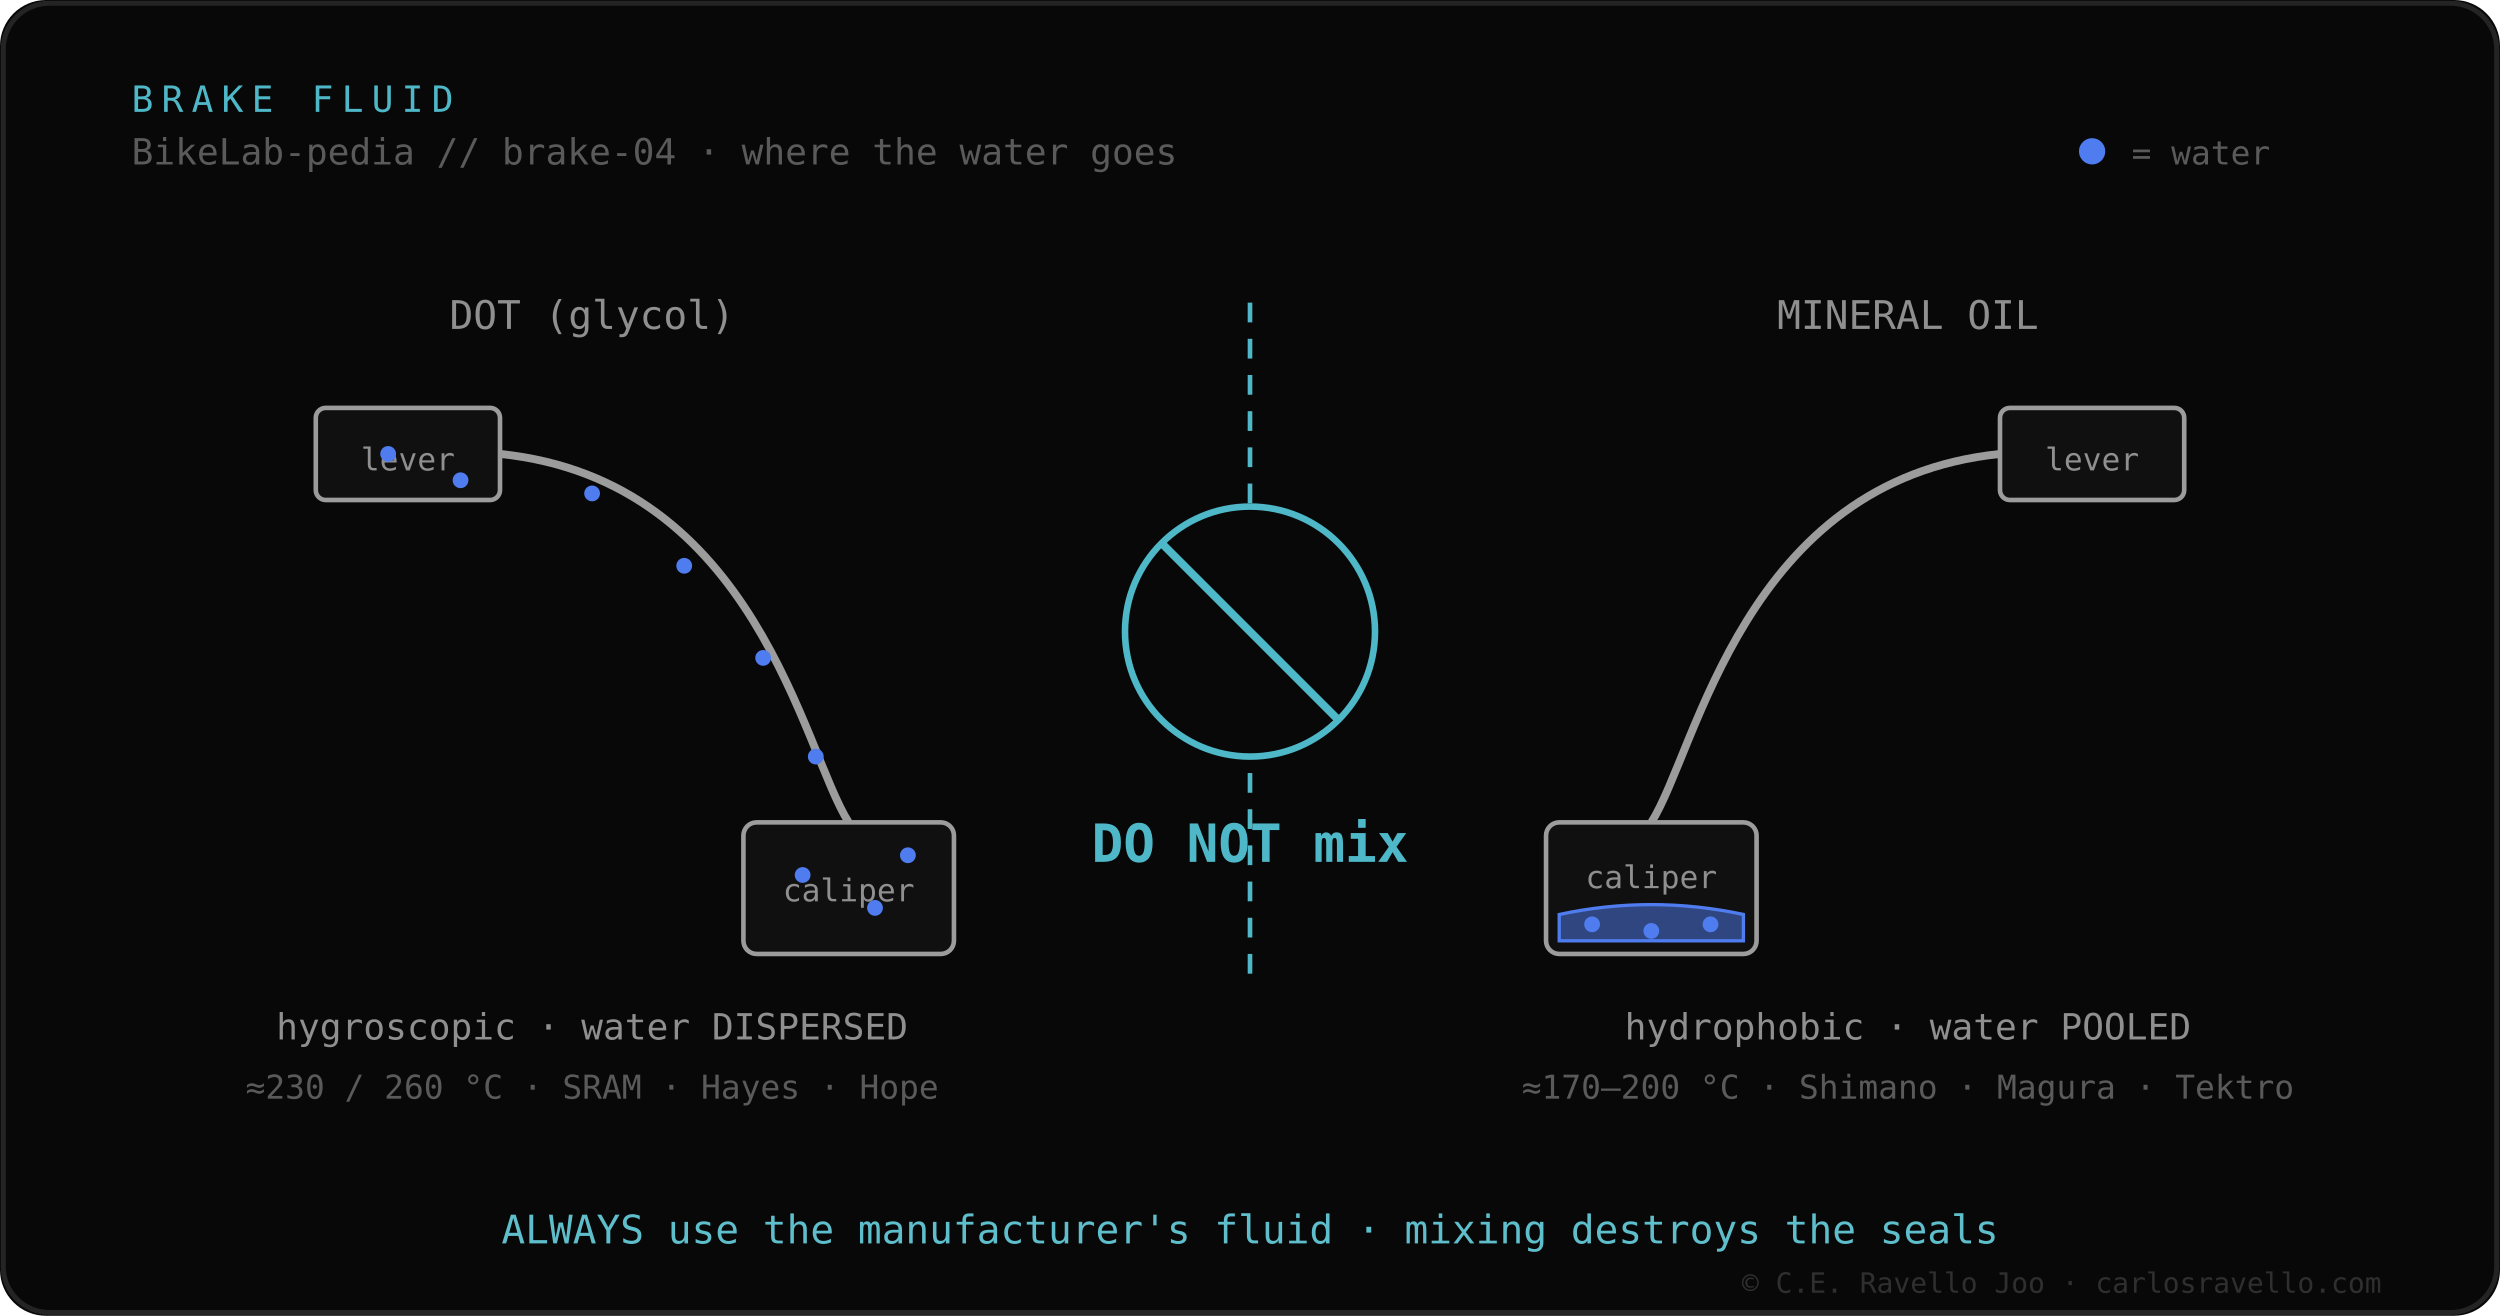
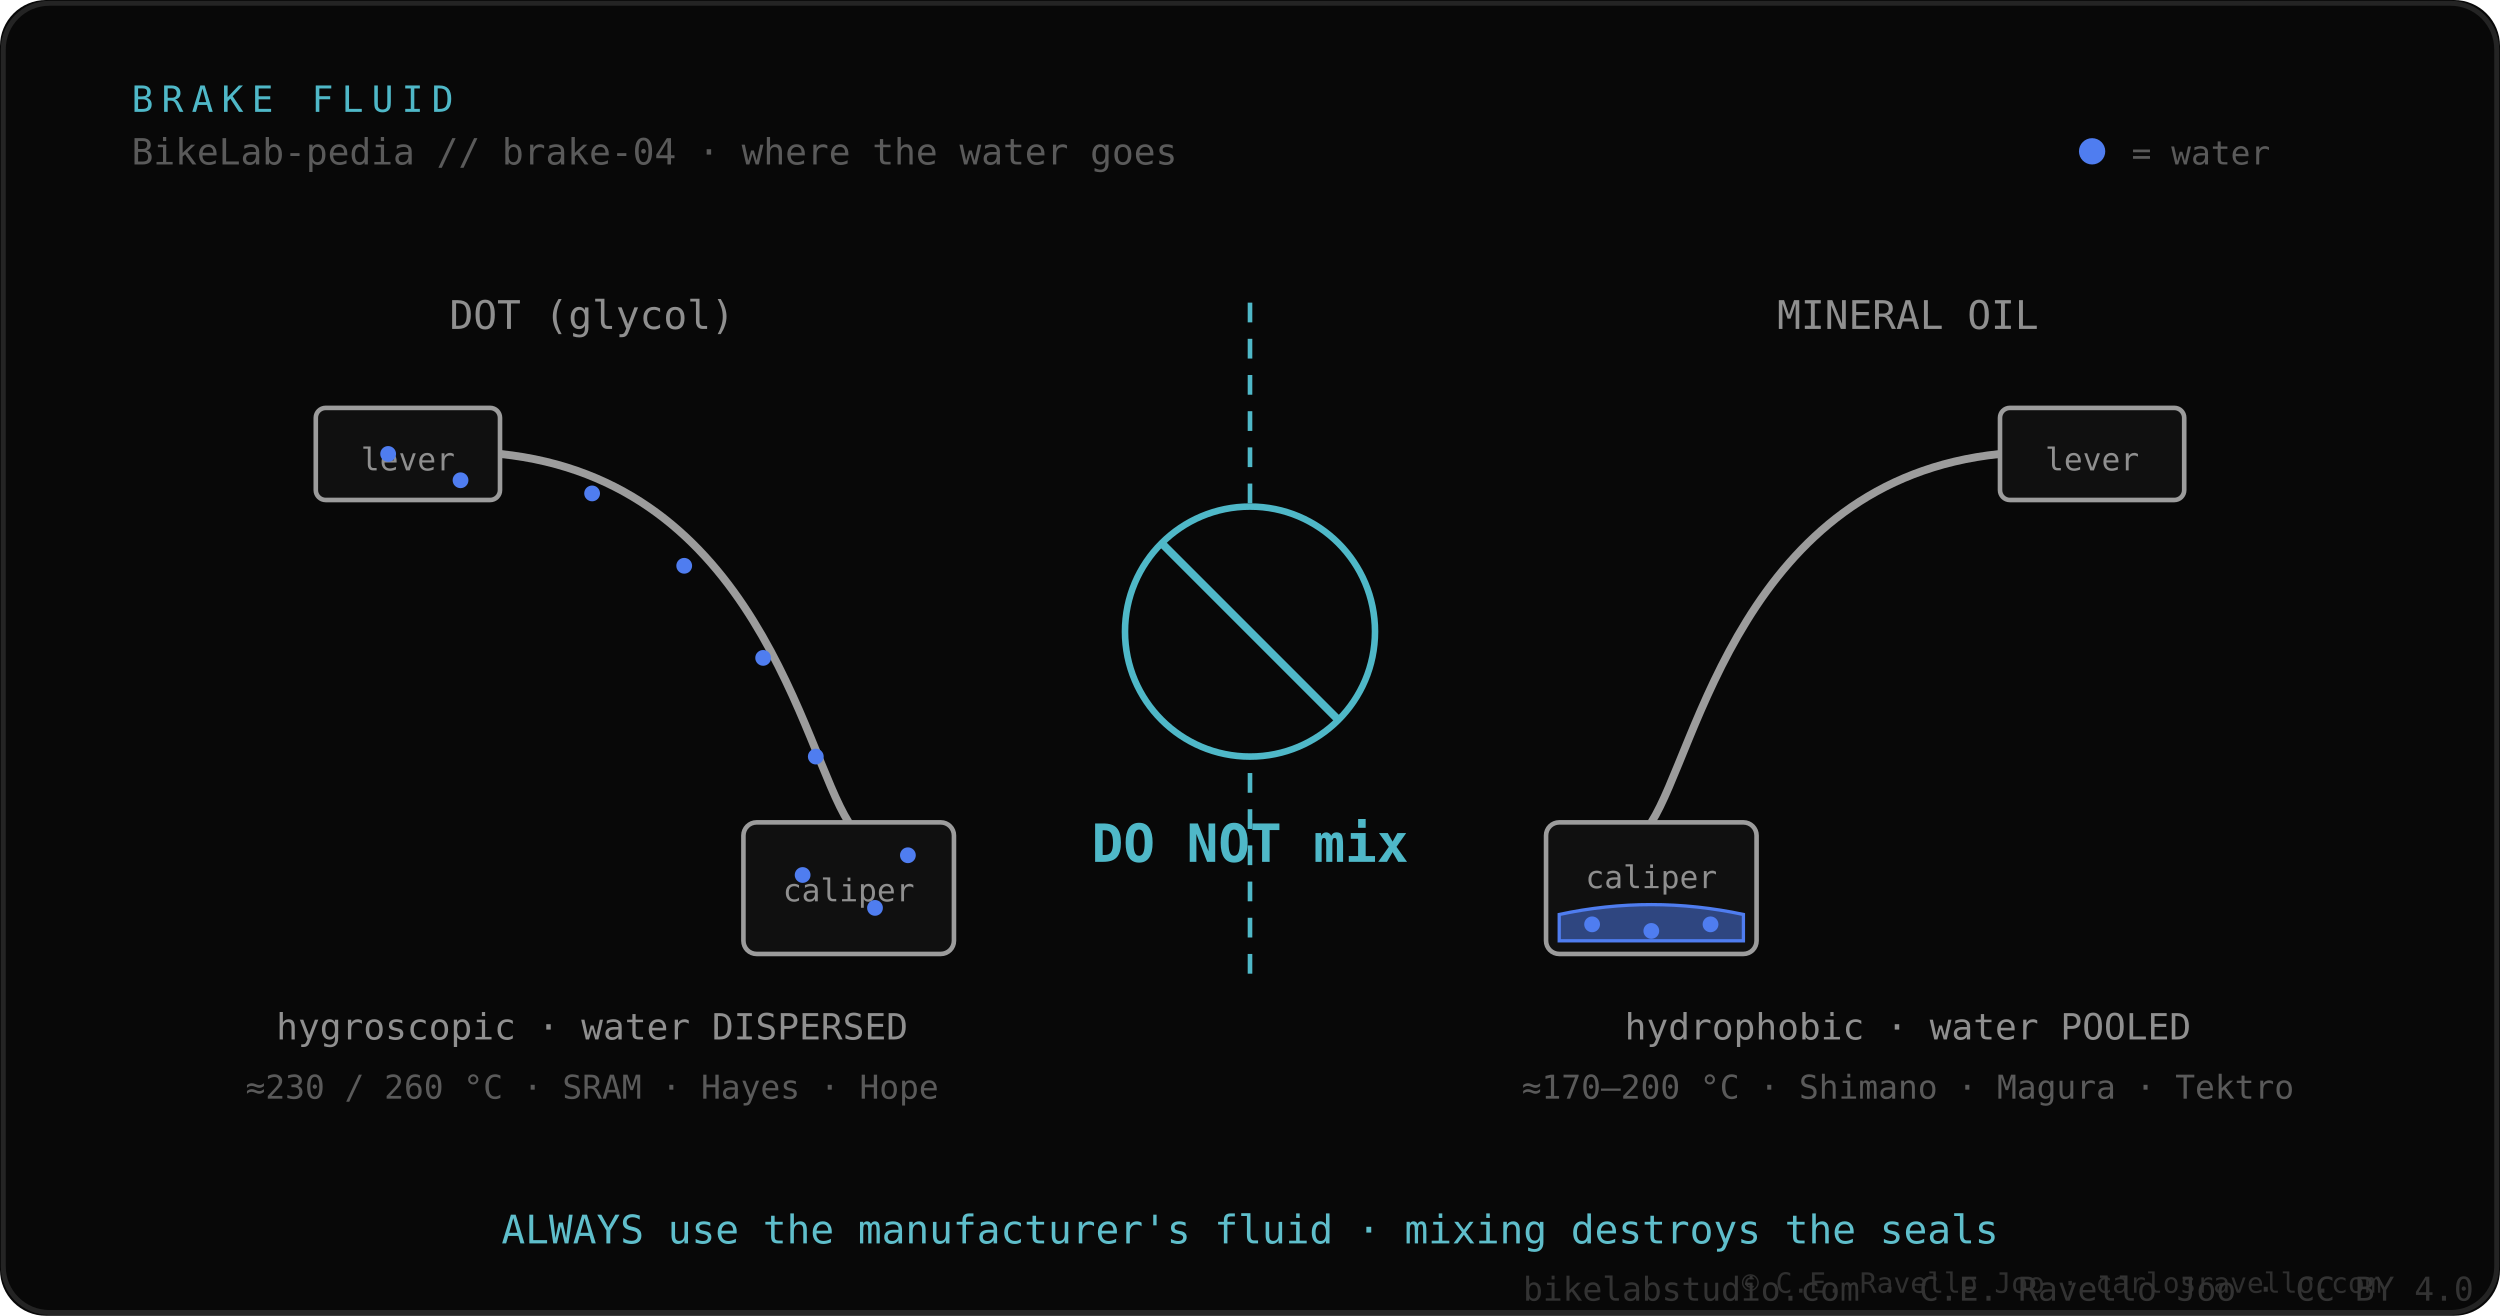
<svg xmlns="http://www.w3.org/2000/svg" viewBox="0 0 760 400" shape-rendering="geometricPrecision" text-rendering="geometricPrecision">
  <g font-family="'IBM Plex Mono', ui-monospace, monospace">
    <rect x="0" y="0" width="760" height="400" rx="14" fill="#080808" />
    <rect x="1" y="1" width="758" height="398" rx="14" fill="none" stroke="#242424" stroke-width="1.5" />
    <text x="40" y="34" fill="#4fb8c8" font-size="11" letter-spacing="2.5">BRAKE FLUID</text>
    <text x="40" y="50" fill="#5a5a5a" font-size="11">BikeLab-pedia // brake-04 · where the water goes</text>
    <circle cx="636" cy="46" r="4" fill="#4f7df0" />
    <text x="648" y="50" fill="#5a5a5a" font-size="10">= water</text>
    <text x="180" y="100" fill="#8f8f8f" font-size="12" text-anchor="middle">DOT (glycol)</text>
    <rect x="96" y="124" width="56" height="28" rx="3" fill="#101010" stroke="#9c9c9c" stroke-width="1.4" />
    <text x="124" y="143" fill="#8f8f8f" font-size="9.5" text-anchor="middle">lever</text>
    <path d="M152 138 C 230 146 244 228 258 250" fill="none" stroke="#9c9c9c" stroke-width="2.4" />
    <rect x="226" y="250" width="64" height="40" rx="4" fill="#101010" stroke="#9c9c9c" stroke-width="1.4" />
    <text x="258" y="274" fill="#8f8f8f" font-size="9.5" text-anchor="middle">caliper</text>
    <g fill="#4f7df0">
      <circle cx="118" cy="138" r="2.4" />
      <circle cx="140" cy="146" r="2.4" />
      <circle cx="180" cy="150" r="2.4" />
      <circle cx="208" cy="172" r="2.4" />
      <circle cx="232" cy="200" r="2.4" />
      <circle cx="248" cy="230" r="2.4" />
      <circle cx="244" cy="266" r="2.4" />
      <circle cx="266" cy="276" r="2.4" />
      <circle cx="276" cy="260" r="2.4" />
    </g>
    <text x="180" y="316" fill="#8f8f8f" font-size="11" text-anchor="middle">hygroscopic · water DISPERSED</text>
    <text x="180" y="334" fill="#5a5a5a" font-size="10" text-anchor="middle">≈230 / 260 °C · SRAM · Hayes · Hope</text>
    <text x="580" y="100" fill="#8f8f8f" font-size="12" text-anchor="middle">MINERAL OIL</text>
    <rect x="608" y="124" width="56" height="28" rx="3" fill="#101010" stroke="#9c9c9c" stroke-width="1.4" />
    <text x="636" y="143" fill="#8f8f8f" font-size="9.5" text-anchor="middle">lever</text>
    <path d="M608 138 C 530 146 516 228 502 250" fill="none" stroke="#9c9c9c" stroke-width="2.4" />
    <rect x="470" y="250" width="64" height="40" rx="4" fill="#101010" stroke="#9c9c9c" stroke-width="1.4" />
    <text x="502" y="270" fill="#8f8f8f" font-size="9.5" text-anchor="middle">caliper</text>
    <path d="M474 286 H530 V278 Q502 272 474 278 Z" fill="#4f7df0" fill-opacity="0.5" stroke="#4f7df0" stroke-width="1" />
    <g fill="#4f7df0">
      <circle cx="484" cy="281" r="2.4" />
      <circle cx="502" cy="283" r="2.4" />
      <circle cx="520" cy="281" r="2.4" />
    </g>
    <text x="580" y="316" fill="#8f8f8f" font-size="11" text-anchor="middle">hydrophobic · water POOLED</text>
    <text x="580" y="334" fill="#5a5a5a" font-size="10" text-anchor="middle">≈170–200 °C · Shimano · Magura · Tektro</text>
    <line x1="380" y1="92" x2="380" y2="296" stroke="#4fb8c8" stroke-width="1.4" stroke-dasharray="6 5" />
    <circle cx="380" cy="192" r="38" fill="#080808" stroke="#4fb8c8" stroke-width="2" />
    <line x1="353" y1="165" x2="407" y2="219" stroke="#4fb8c8" stroke-width="2.4" />
    <text x="380" y="262" fill="#4fb8c8" font-size="16" font-weight="bold" text-anchor="middle">DO NOT mix</text>
    <text x="380" y="378" fill="#5fbecb" font-size="12" text-anchor="middle">ALWAYS use the manufacturer's fluid · mixing destroys the seals</text>
    <text x="724" y="393" fill="#2f2f2f" font-size="8.5" text-anchor="end">© C.E. Ravello Joo · carlosravello.com</text>
  </g>
+   <text x="752" y="395.4" text-anchor="end" font-family="'IBM Plex Mono',monospace" font-size="10" fill="#333">bikelabstudio.com · C.E. Ravello Joo · CC BY 4.0</text>
</svg>
